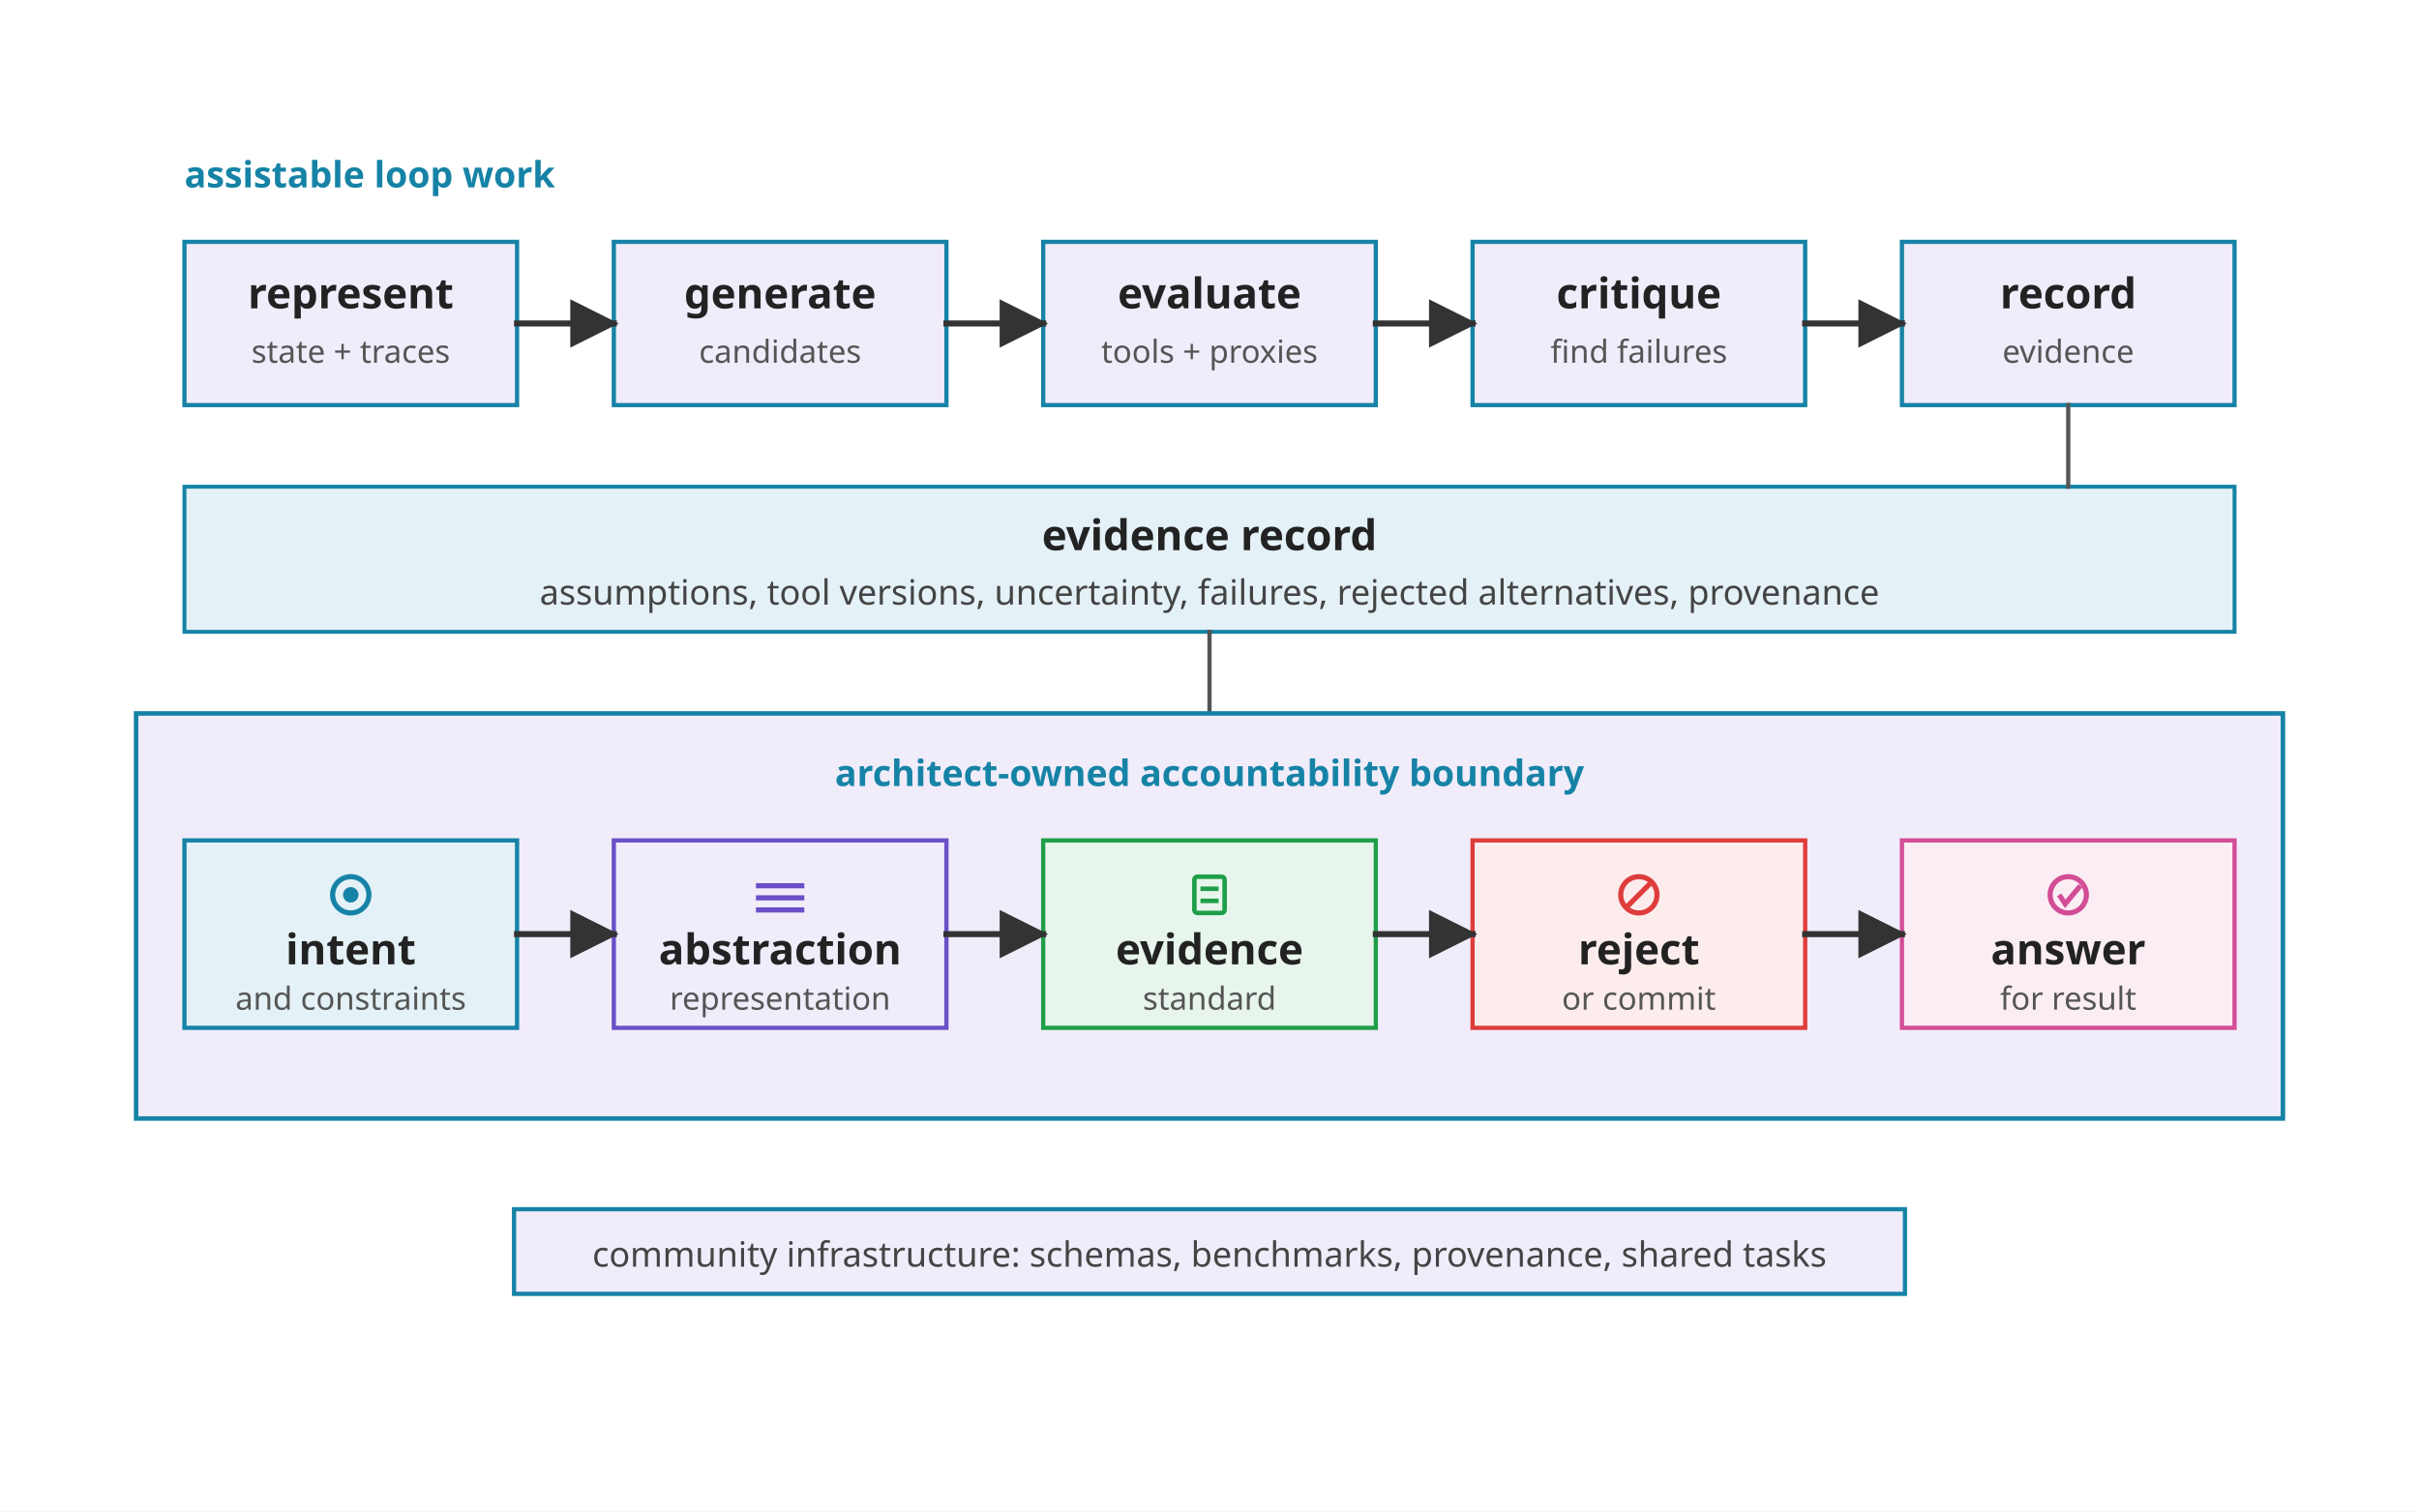
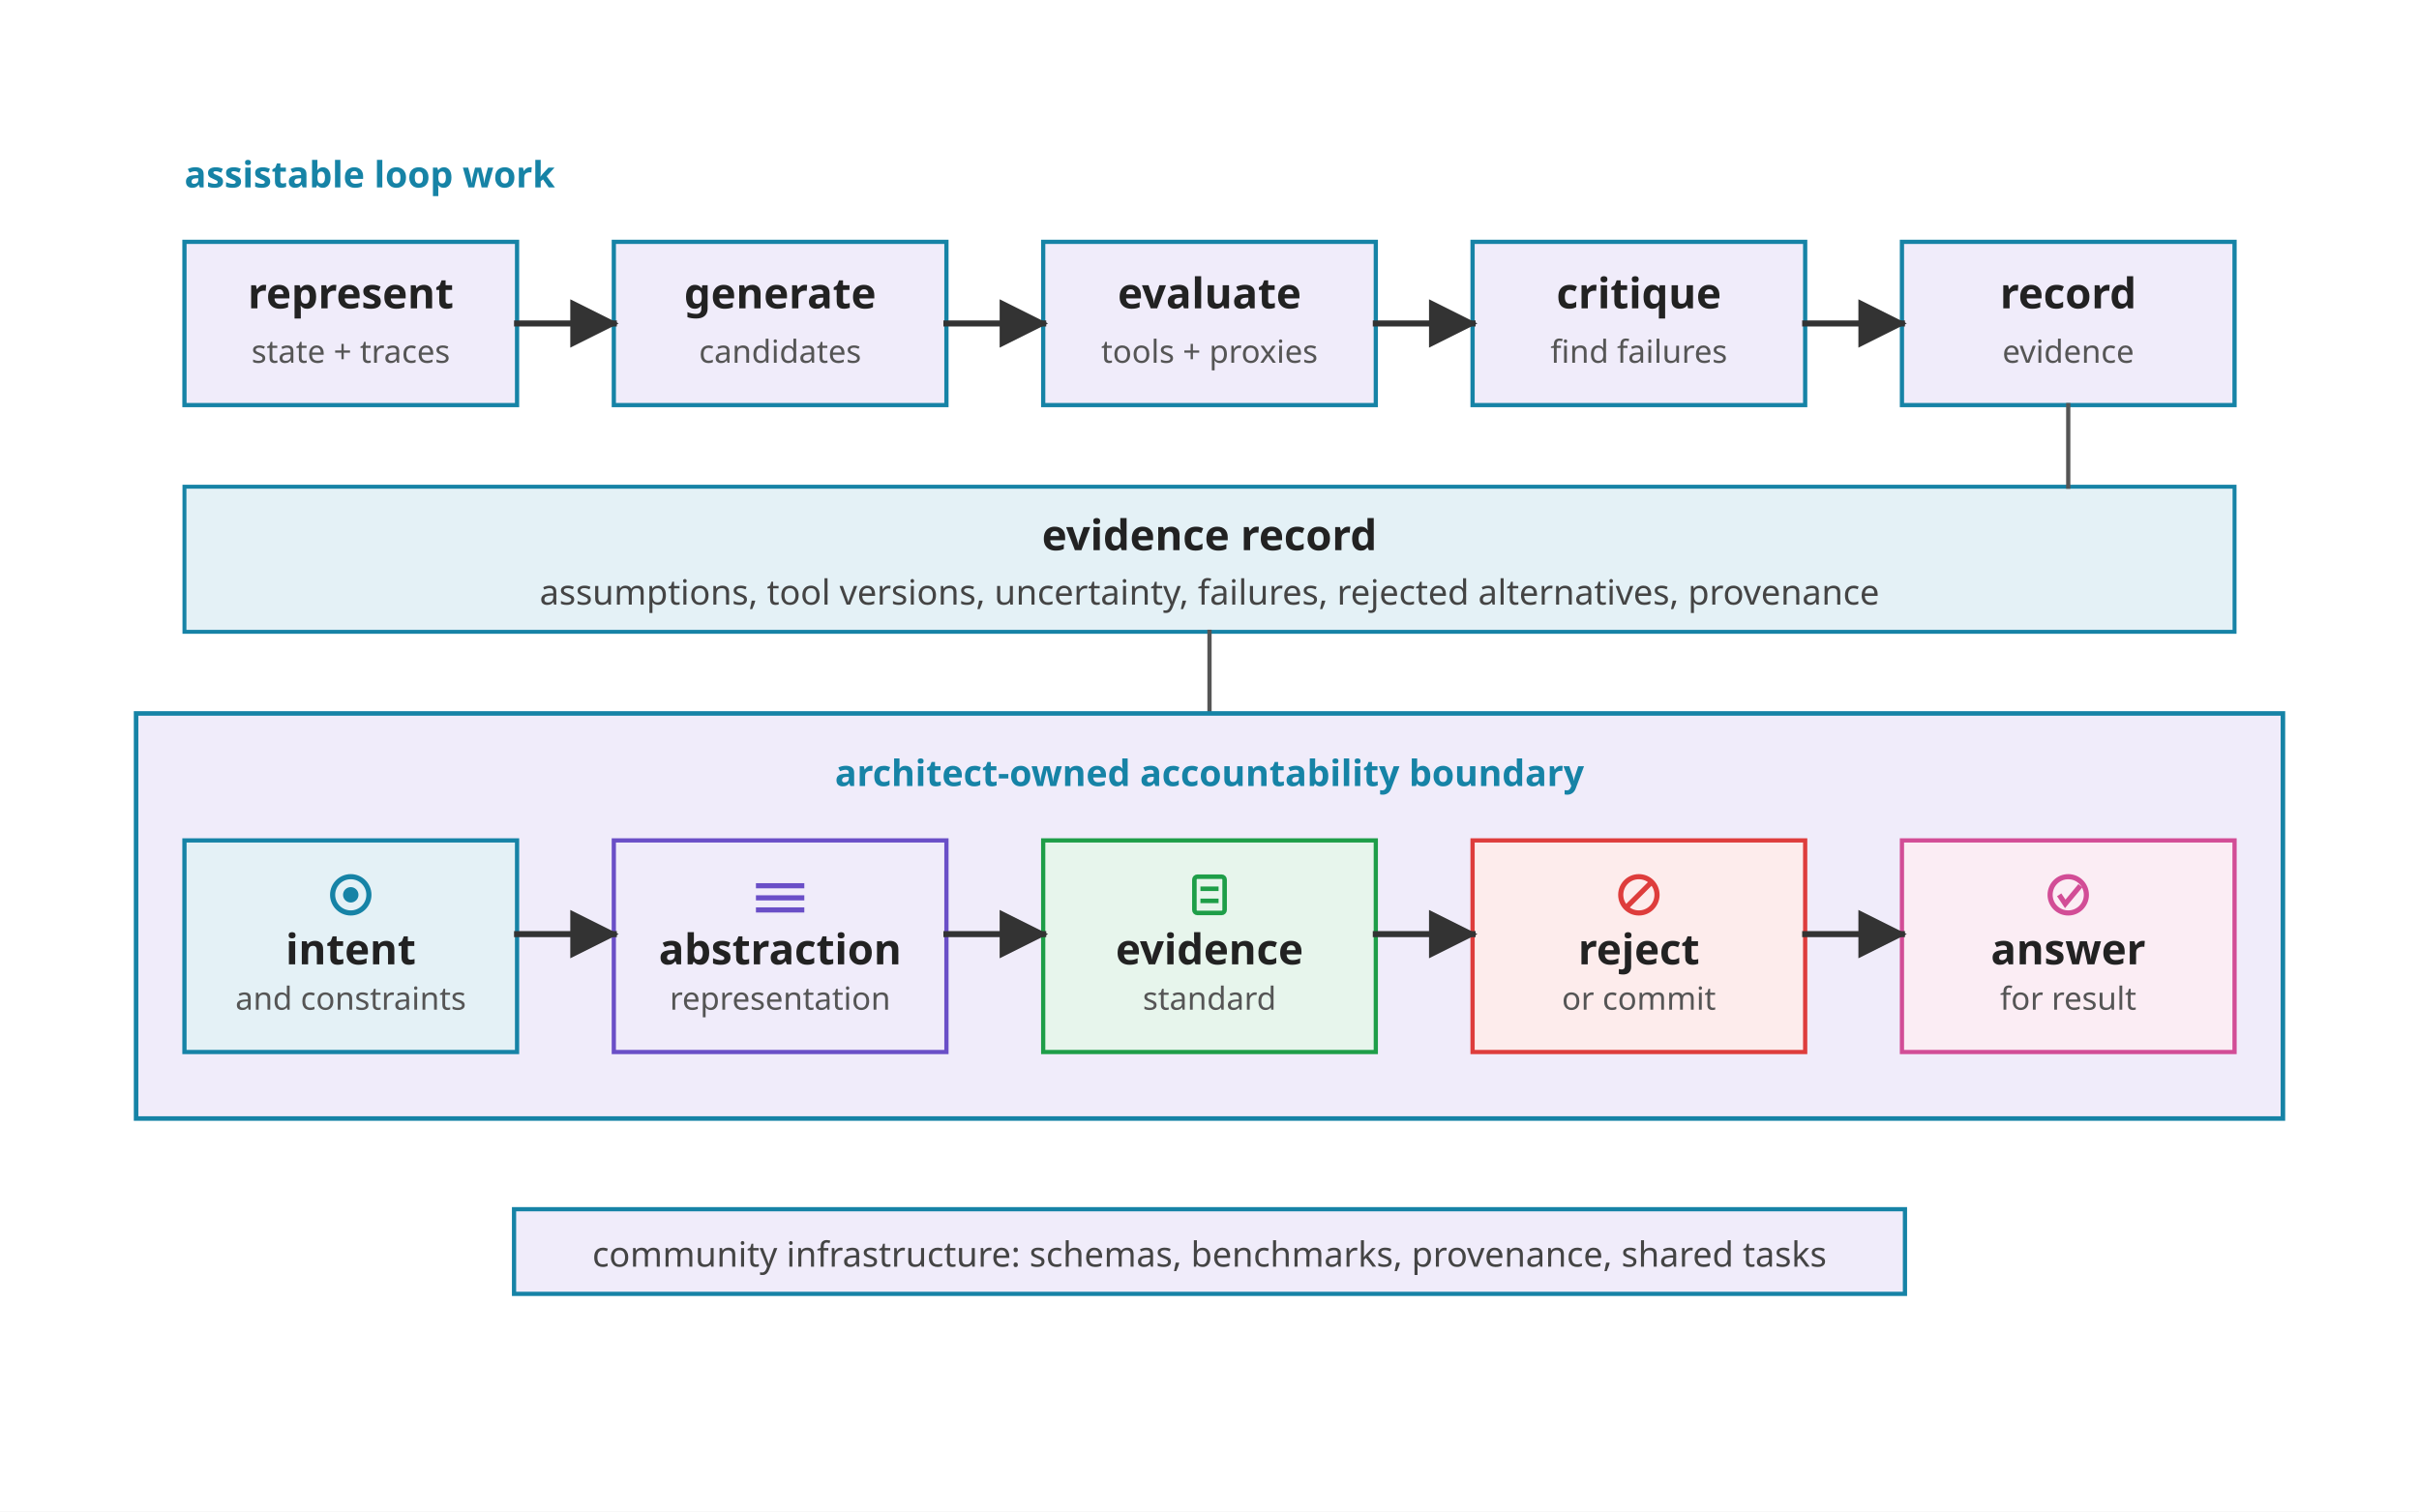
<svg xmlns="http://www.w3.org/2000/svg" viewBox="0 0 800 500" role="img">
  <defs>
    <marker id="arrow" viewBox="0 0 10 10" refX="9" refY="5" markerWidth="8" markerHeight="8" orient="auto">
      <path d="M 0 0 L 10 5 L 0 10 z" fill="#333333" />
    </marker>
    <style>
      .font { font-family: sans-serif; }
      .label { font-size: 14px; font-weight: 700; fill: #222222; }
      .small { font-size: 11.5px; fill: #444444; }
      .micro { font-size: 10.5px; fill: #555555; }
      .note { font-size: 12px; font-weight: 700; fill: #1683A6; }
      .assist { fill: #F0ECFA; stroke: #1683A6; stroke-width: 1.4; }
      .record { fill: #E4F1F6; stroke: #1683A6; stroke-width: 1.3; }
      .own { fill: #FDECEC; stroke: #DE3D3C; stroke-width: 1.4; }
      .field { fill: #F0ECFA; stroke: #1683A6; stroke-width: 1.4; }
      .boundary { fill: #F0ECFA; stroke: #1683A6; stroke-width: 1.5; }
      .arrow { stroke: #333333; stroke-width: 2; fill: none; stroke-linecap: square; stroke-linejoin: miter; }
      .thin { stroke: #555555; stroke-width: 1.4; fill: none; stroke-linecap: square; stroke-linejoin: miter; }
    </style>
  </defs>
  <rect width="800" height="500" fill="#FFFFFF" />
  <g class="font" transform="translate(0,-54)">
    <text class="note" x="61" y="116">assistable loop work</text>
    <rect class="assist" x="61" y="134" width="110" height="54" />
    <text class="label" x="116" y="156" text-anchor="middle">represent</text>
    <text class="micro" x="116" y="174" text-anchor="middle">state + traces</text>
    <rect class="assist" x="203" y="134" width="110" height="54" />
    <text class="label" x="258" y="156" text-anchor="middle">generate</text>
    <text class="micro" x="258" y="174" text-anchor="middle">candidates</text>
    <rect class="assist" x="345" y="134" width="110" height="54" />
    <text class="label" x="400" y="156" text-anchor="middle">evaluate</text>
    <text class="micro" x="400" y="174" text-anchor="middle">tools + proxies</text>
    <rect class="assist" x="487" y="134" width="110" height="54" />
    <text class="label" x="542" y="156" text-anchor="middle">critique</text>
    <text class="micro" x="542" y="174" text-anchor="middle">find failures</text>
    <rect class="assist" x="629" y="134" width="110" height="54" />
    <text class="label" x="684" y="156" text-anchor="middle">record</text>
    <text class="micro" x="684" y="174" text-anchor="middle">evidence</text>
    <line class="arrow" x1="171" y1="161" x2="203" y2="161" marker-end="url(#arrow)" />
    <line class="arrow" x1="313" y1="161" x2="345" y2="161" marker-end="url(#arrow)" />
    <line class="arrow" x1="455" y1="161" x2="487" y2="161" marker-end="url(#arrow)" />
    <line class="arrow" x1="597" y1="161" x2="629" y2="161" marker-end="url(#arrow)" />
    <rect class="record" x="61" y="215" width="678" height="48" />
    <text class="label" x="400" y="236" text-anchor="middle">evidence record</text>
    <text class="small" x="400" y="254" text-anchor="middle">assumptions, tool versions, uncertainty, failures, rejected alternatives, provenance</text>
    <line class="thin" x1="684" y1="188" x2="684" y2="215" />
    <line class="thin" x1="400" y1="263" x2="400" y2="290" />
    <rect class="boundary" x="45" y="290" width="710" height="134" />
    <text class="note" x="400" y="314" text-anchor="middle">architect-owned accountability boundary</text>
-     <rect class="own" x="61" y="332" width="110" height="62" style="fill:#E4F1F6;stroke:#1683A6" />
+     <rect class="own" x="61" y="332" width="110" height="70" style="fill:#E4F1F6;stroke:#1683A6" />
    <g stroke="#1683A6" stroke-width="1.7" fill="none">
      <circle cx="116" cy="350" r="6" />
      <circle cx="116" cy="350" r="1.7" fill="#1683A6" />
    </g>
    <text class="label" x="116" y="373" text-anchor="middle">intent</text>
    <text class="micro" x="116" y="388" text-anchor="middle">and constraints</text>
-     <rect class="own" x="203" y="332" width="110" height="62" style="fill:#F0ECFA;stroke:#6A4FC7" />
+     <rect class="own" x="203" y="332" width="110" height="70" style="fill:#F0ECFA;stroke:#6A4FC7" />
    <g stroke="#6A4FC7" stroke-width="1.7" fill="none">
      <line x1="250" y1="347" x2="266" y2="347" />
      <line x1="250" y1="351" x2="266" y2="351" />
      <line x1="250" y1="355" x2="266" y2="355" />
    </g>
    <text class="label" x="258" y="373" text-anchor="middle">abstraction</text>
    <text class="micro" x="258" y="388" text-anchor="middle">representation</text>
-     <rect class="own" x="345" y="332" width="110" height="62" style="fill:#E7F5EC;stroke:#1E9E48" />
+     <rect class="own" x="345" y="332" width="110" height="70" style="fill:#E7F5EC;stroke:#1E9E48" />
    <g stroke="#1E9E48" stroke-width="1.5" fill="none">
      <rect x="395" y="344" width="10" height="12" rx="1" />
      <line x1="397" y1="348" x2="403" y2="348" />
      <line x1="397" y1="352" x2="403" y2="352" />
    </g>
    <text class="label" x="400" y="373" text-anchor="middle">evidence</text>
    <text class="micro" x="400" y="388" text-anchor="middle">standard</text>
-     <rect class="own" x="487" y="332" width="110" height="62" />
+     <rect class="own" x="487" y="332" width="110" height="70" />
    <g stroke="#DE3D3C" stroke-width="1.7" fill="none">
      <circle cx="542" cy="350" r="6" />
      <line x1="538" y1="354" x2="546" y2="346" />
    </g>
    <text class="label" x="542" y="373" text-anchor="middle">reject</text>
    <text class="micro" x="542" y="388" text-anchor="middle">or commit</text>
-     <rect class="own" x="629" y="332" width="110" height="62" style="fill:#FBEDF4;stroke:#D24D96" />
+     <rect class="own" x="629" y="332" width="110" height="70" style="fill:#FBEDF4;stroke:#D24D96" />
    <g stroke="#D24D96" stroke-width="1.7" fill="none">
      <circle cx="684" cy="350" r="6" />
      <path d="M 681 350 L 683 353 L 688 347" />
    </g>
    <text class="label" x="684" y="373" text-anchor="middle">answer</text>
    <text class="micro" x="684" y="388" text-anchor="middle">for result</text>
    <line class="arrow" x1="171" y1="363" x2="203" y2="363" marker-end="url(#arrow)" />
    <line class="arrow" x1="313" y1="363" x2="345" y2="363" marker-end="url(#arrow)" />
    <line class="arrow" x1="455" y1="363" x2="487" y2="363" marker-end="url(#arrow)" />
    <line class="arrow" x1="597" y1="363" x2="629" y2="363" marker-end="url(#arrow)" />
    <rect class="field" x="170" y="454" width="460" height="28" />
    <text class="small" x="400" y="473" text-anchor="middle">community infrastructure: schemas, benchmarks, provenance, shared tasks</text>
  </g>
</svg>
